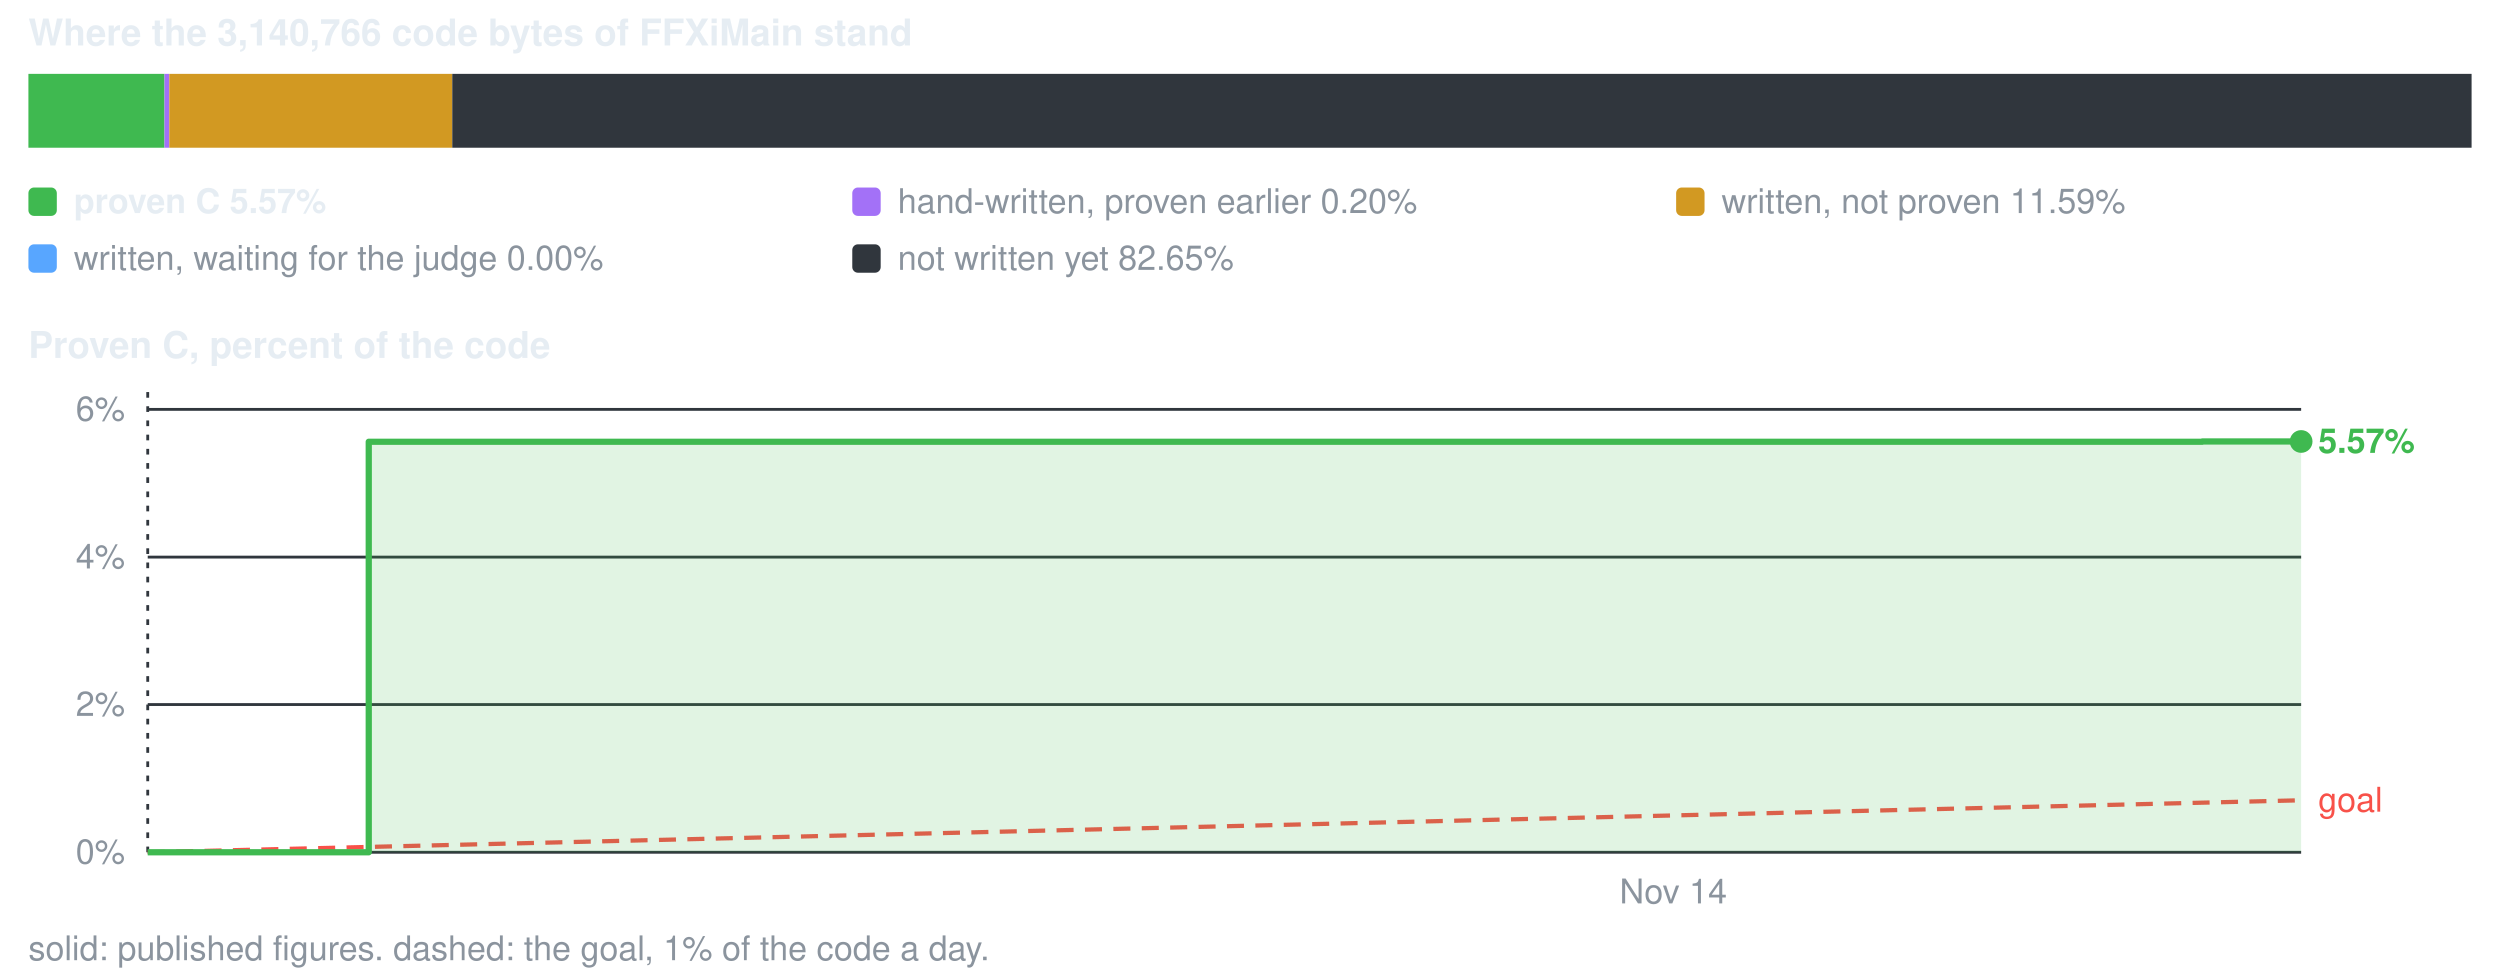
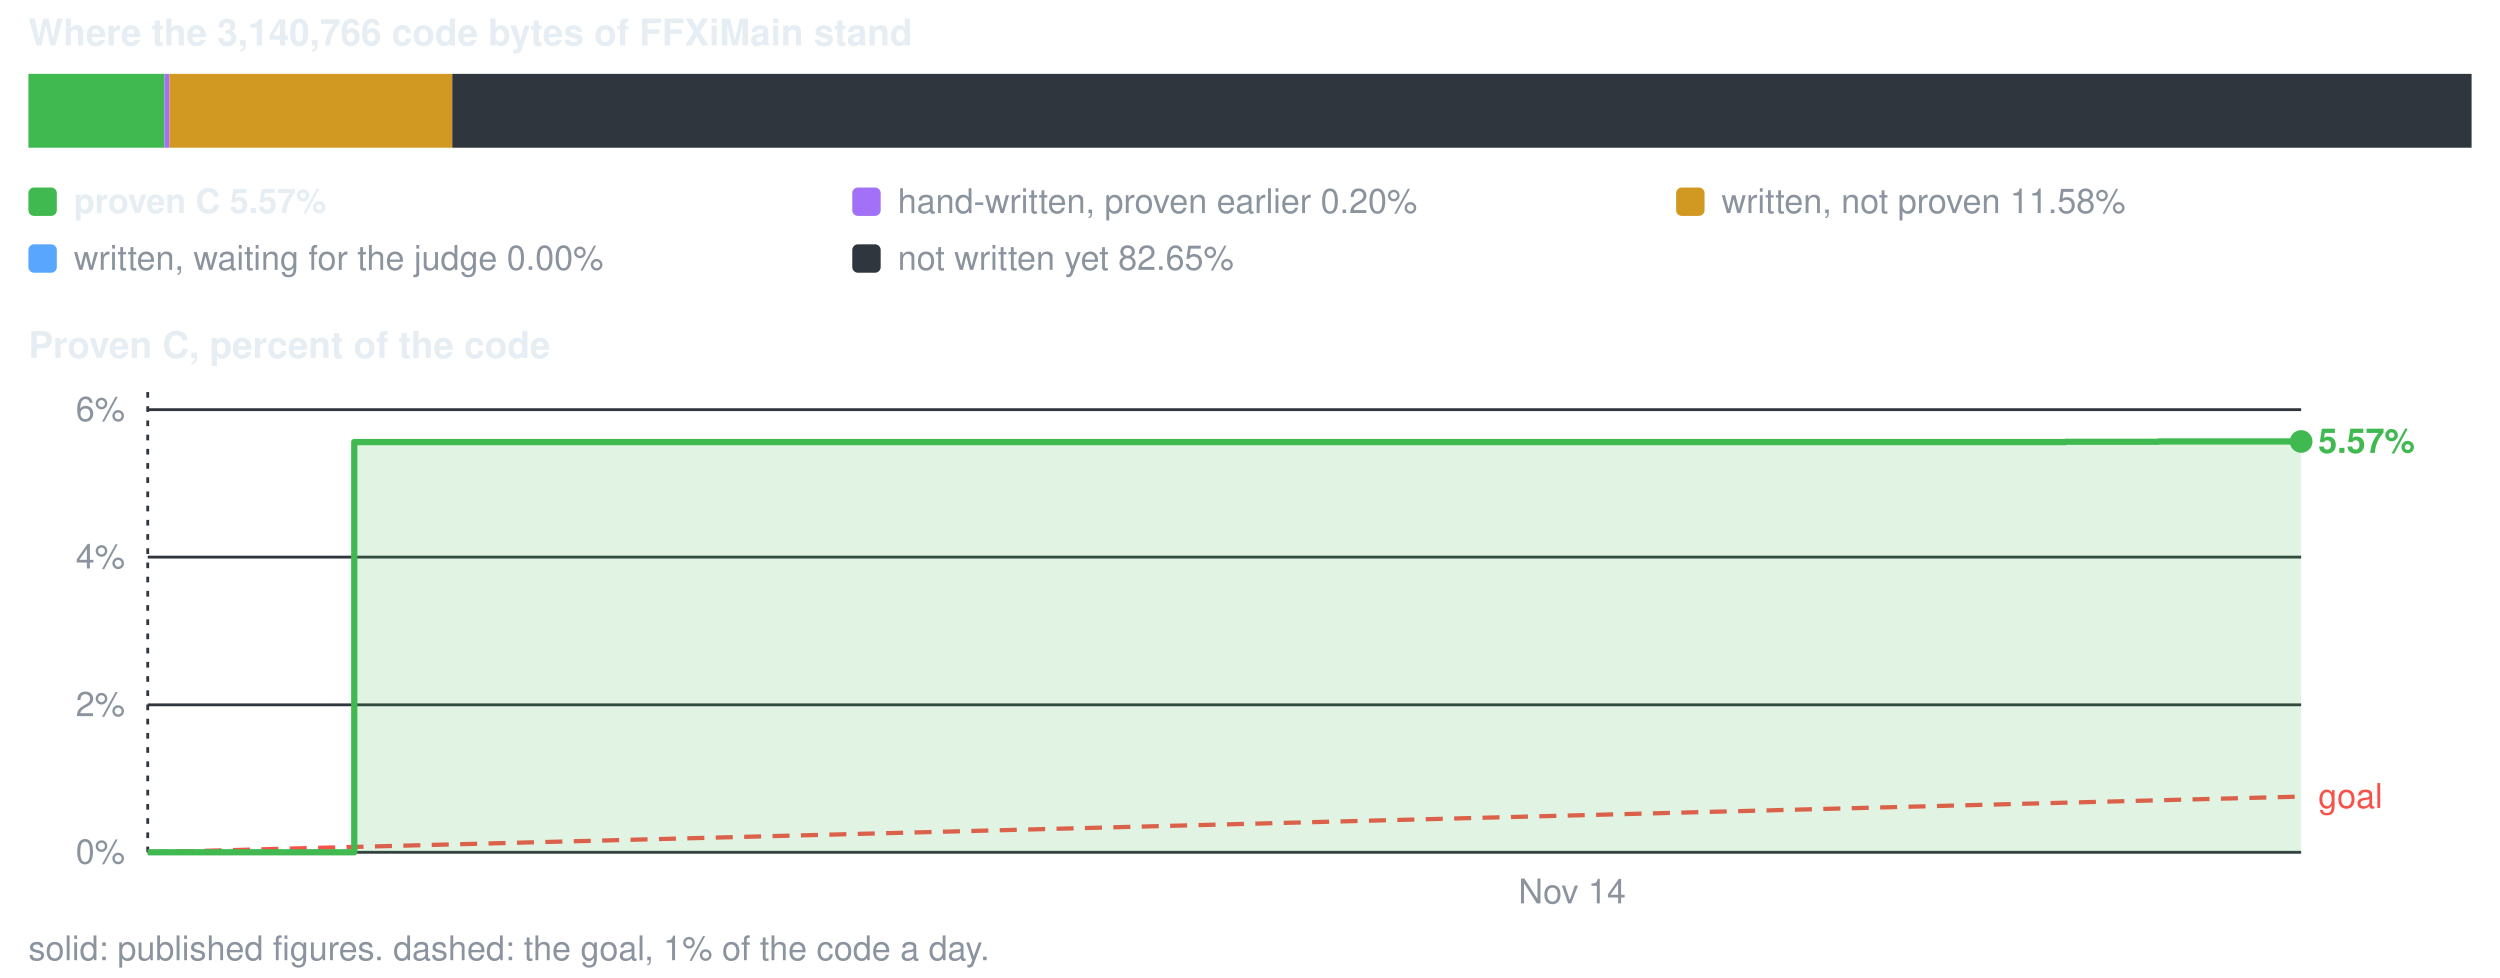
<svg xmlns="http://www.w3.org/2000/svg" viewBox="0 0 880 344" width="880" height="344" role="img" aria-label="conversion progress">
  <style>text{font-family:-apple-system,BlinkMacSystemFont,'Segoe UI',Helvetica,Arial,sans-serif;font-size:12px;fill:#8b949e}.s{fill:#e6edf3;font-weight:600}.b{font-size:13px}</style>
  <text x="10" y="16" class="s b">Where the 3,140,766 code bytes of FFXiMain stand</text>
  <rect x="10.0" y="26" width="47.9" height="26" fill="#3fb950" />
  <rect x="57.9" y="26" width="1.7" height="26" fill="#a371f7" />
  <rect x="59.6" y="26" width="99.6" height="26" fill="#d29922" />
  <rect x="159.2" y="26" width="710.8" height="26" fill="#30363d" />
  <rect x="10" y="66" width="10" height="10" rx="2" fill="#3fb950" />
  <text x="26" y="75" class="s">proven C 5.57%</text>
  <rect x="300" y="66" width="10" height="10" rx="2" fill="#a371f7" />
  <text x="316" y="75">hand-written, proven earlier 0.20%</text>
  <rect x="590" y="66" width="10" height="10" rx="2" fill="#d29922" />
-   <text x="606" y="75">written, not proven 11.59%</text>
+   <text x="606" y="75">written, not proven 11.58%</text>
  <rect x="10" y="86" width="10" height="10" rx="2" fill="#58a6ff" />
  <text x="26" y="95">written, waiting for the judge 0.00%</text>
  <rect x="300" y="86" width="10" height="10" rx="2" fill="#30363d" />
  <text x="316" y="95">not written yet 82.65%</text>
  <text x="10" y="126" class="s b">Proven C, percent of the code</text>
  <line x1="52" y1="300.0" x2="810" y2="300.0" stroke="#30363d" stroke-width="1" />
  <text x="44" y="304.0" text-anchor="end">0%</text>
-   <line x1="52" y1="248.0" x2="810" y2="248.0" stroke="#30363d" stroke-width="1" />
-   <text x="44" y="252.0" text-anchor="end">2%</text>
+   <line x1="52" y1="248.1" x2="810" y2="248.1" stroke="#30363d" stroke-width="1" />
+   <text x="44" y="252.1" text-anchor="end">2%</text>
  <line x1="52" y1="196.1" x2="810" y2="196.1" stroke="#30363d" stroke-width="1" />
  <text x="44" y="200.1" text-anchor="end">4%</text>
-   <line x1="52" y1="144.1" x2="810" y2="144.1" stroke="#30363d" stroke-width="1" />
-   <text x="44" y="148.1" text-anchor="end">6%</text>
+   <line x1="52" y1="144.2" x2="810" y2="144.2" stroke="#30363d" stroke-width="1" />
+   <text x="44" y="148.2" text-anchor="end">6%</text>
  <line x1="52.0" y1="138" x2="52.0" y2="300" stroke="#30363d" stroke-width="1" stroke-dasharray="2 3" />
-   <text x="589.0" y="318" text-anchor="middle">Nov 14</text>
-   <line x1="52.0" y1="300.0" x2="810.0" y2="281.7" stroke="#f85149" stroke-width="1.5" stroke-dasharray="6 4" />
-   <text x="816.0" y="285.7" style="fill:#f85149">goal</text>
-   <path d="M52.0 300.0 H129.8 V155.5 H743.2 V155.5 H775.2 V155.4 H810.0 V155.4 V300.0 H52.0 Z" fill="#3fb950" fill-opacity="0.16" />
-   <path d="M52.0 300.0 H129.8 V155.5 H743.2 V155.5 H775.2 V155.4 H810.0 V155.4" fill="none" stroke="#3fb950" stroke-width="2.2" stroke-linejoin="round" />
+   <text x="553.4" y="318" text-anchor="middle">Nov 14</text>
+   <line x1="52.0" y1="300.0" x2="810.0" y2="280.4" stroke="#f85149" stroke-width="1.5" stroke-dasharray="6 4" />
+   <text x="816.0" y="284.4" style="fill:#f85149">goal</text>
+   <path d="M52.0 300.0 H124.7 V155.6 H697.3 V155.6 H727.2 V155.5 H759.7 V155.4 H810.0 V155.4 V300.0 H52.0 Z" fill="#3fb950" fill-opacity="0.16" />
+   <path d="M52.0 300.0 H124.7 V155.6 H697.3 V155.6 H727.2 V155.5 H759.7 V155.4 H810.0 V155.4" fill="none" stroke="#3fb950" stroke-width="2.2" stroke-linejoin="round" />
  <circle cx="810.0" cy="155.4" r="4" fill="#3fb950" />
  <text x="816.0" y="159.4" class="s" style="fill:#3fb950">5.57%</text>
  <text x="10" y="338">solid: published figures. dashed: the goal, 1% of the code a day.</text>
</svg>
